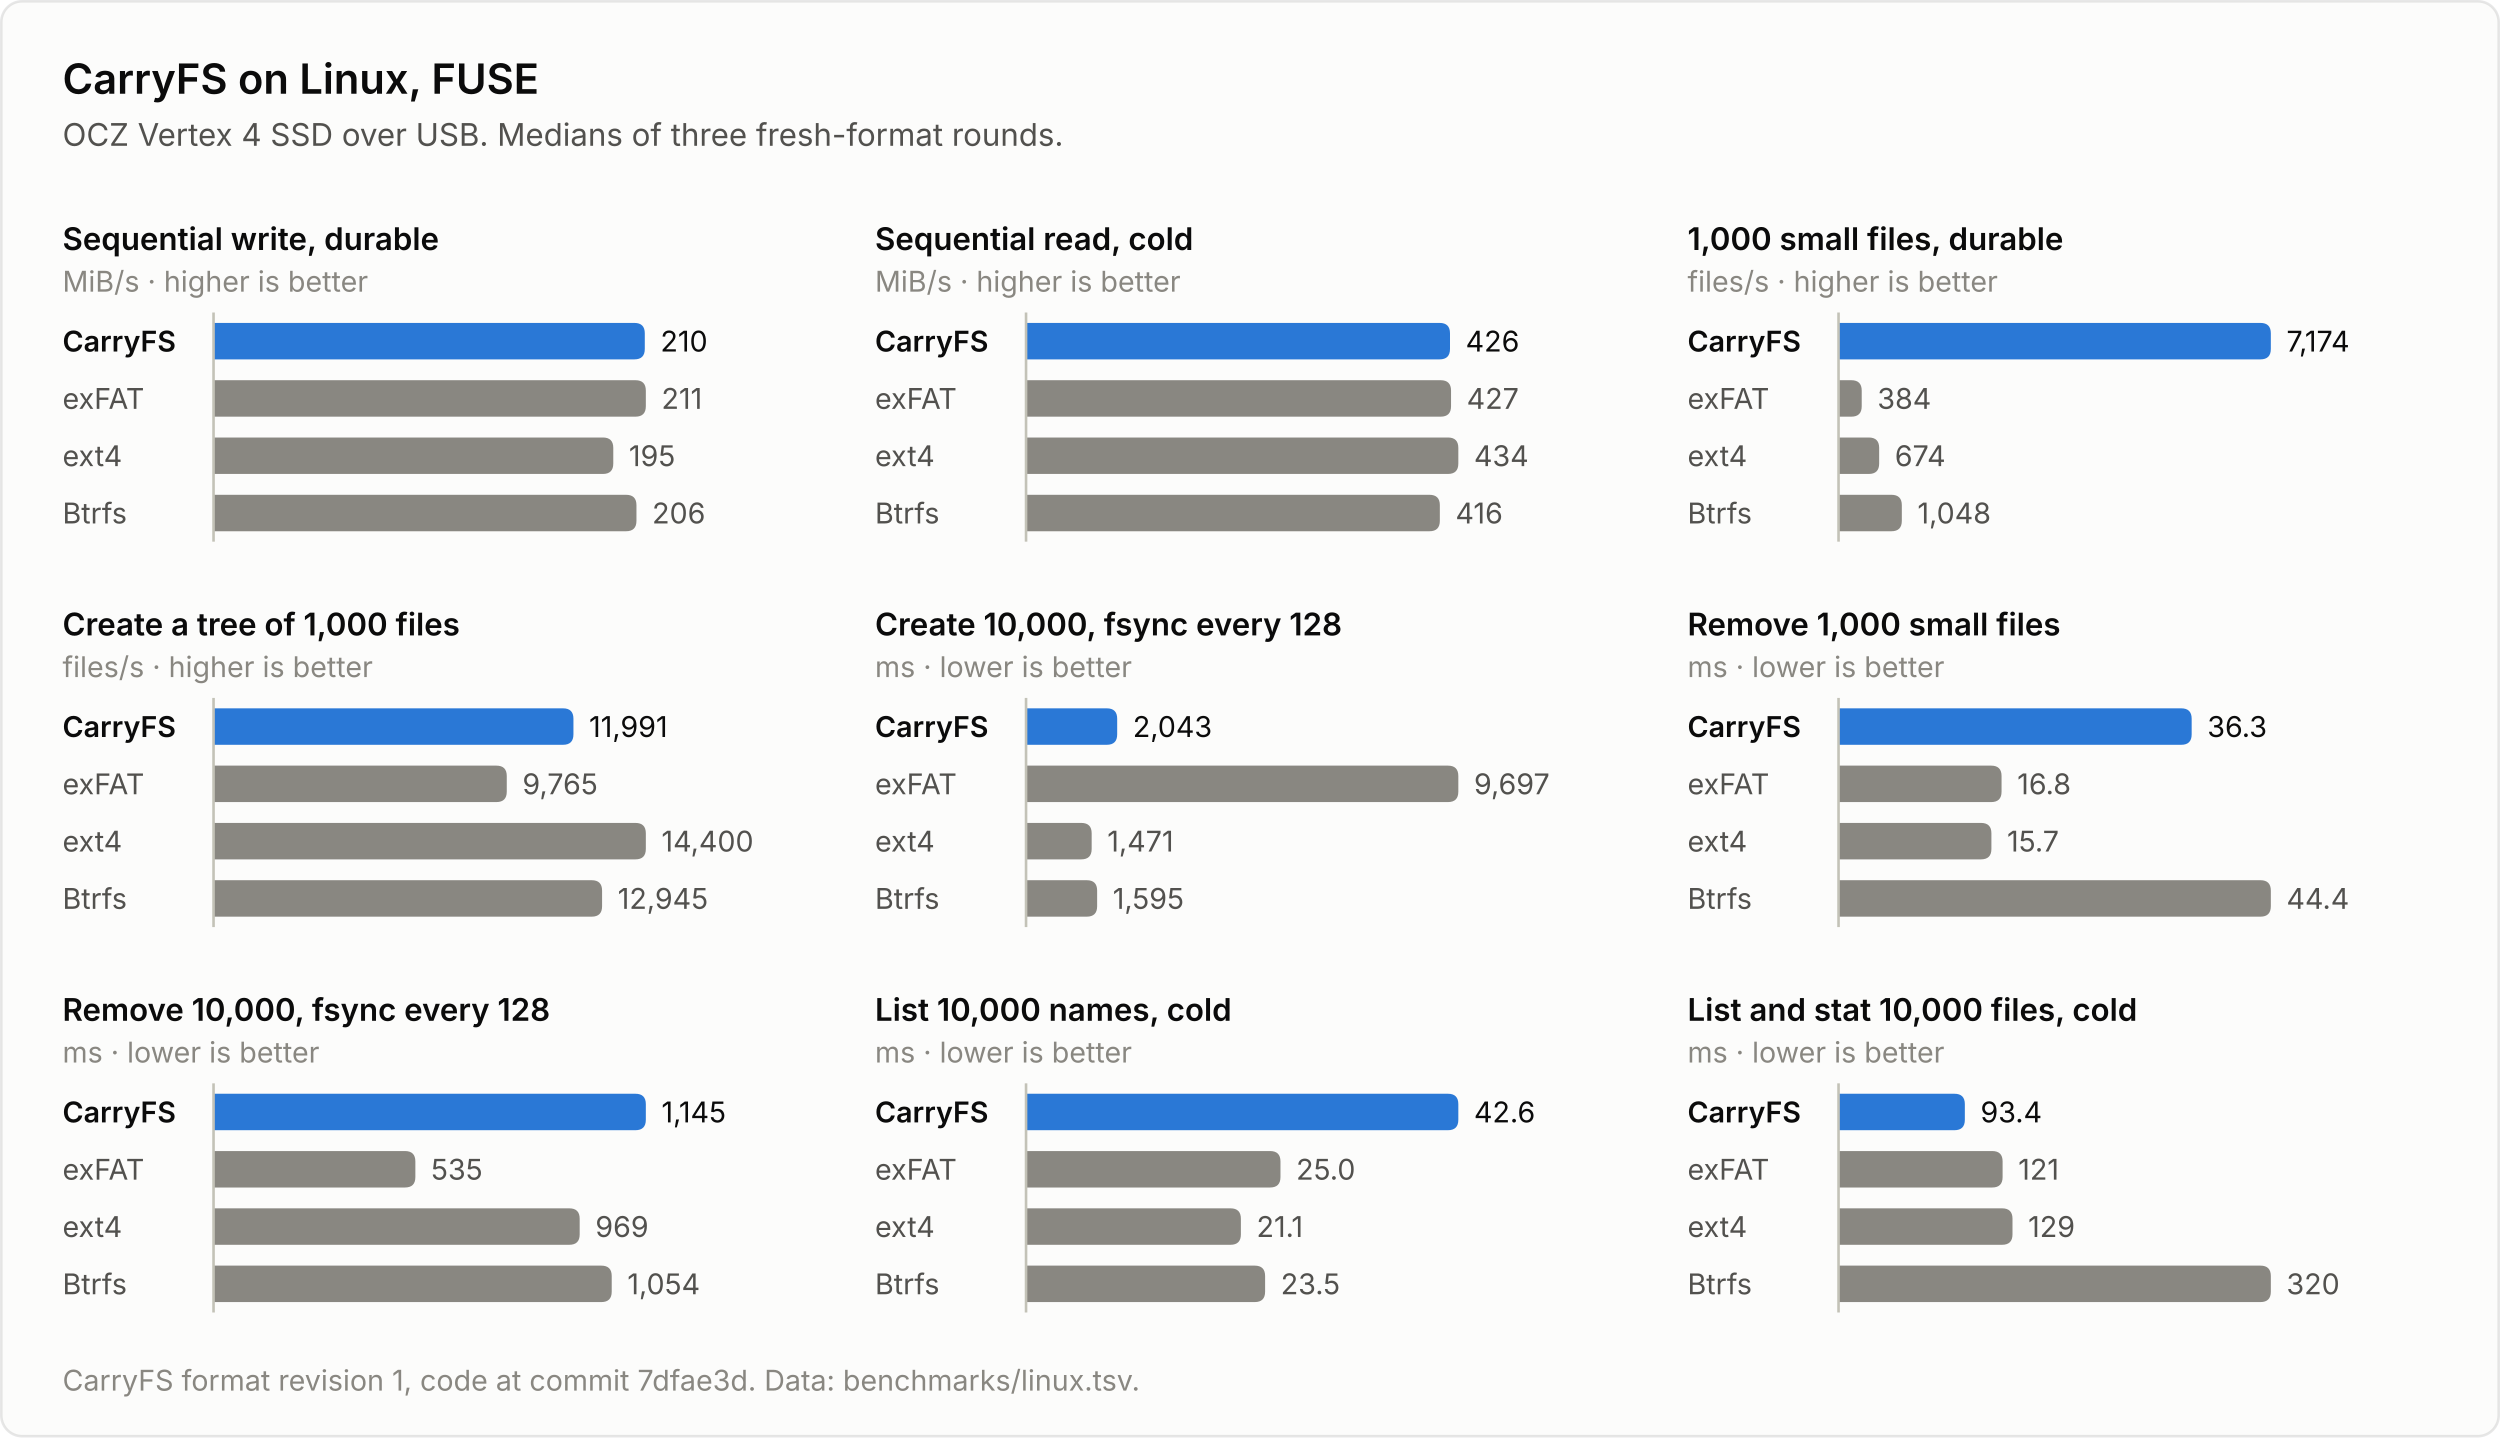
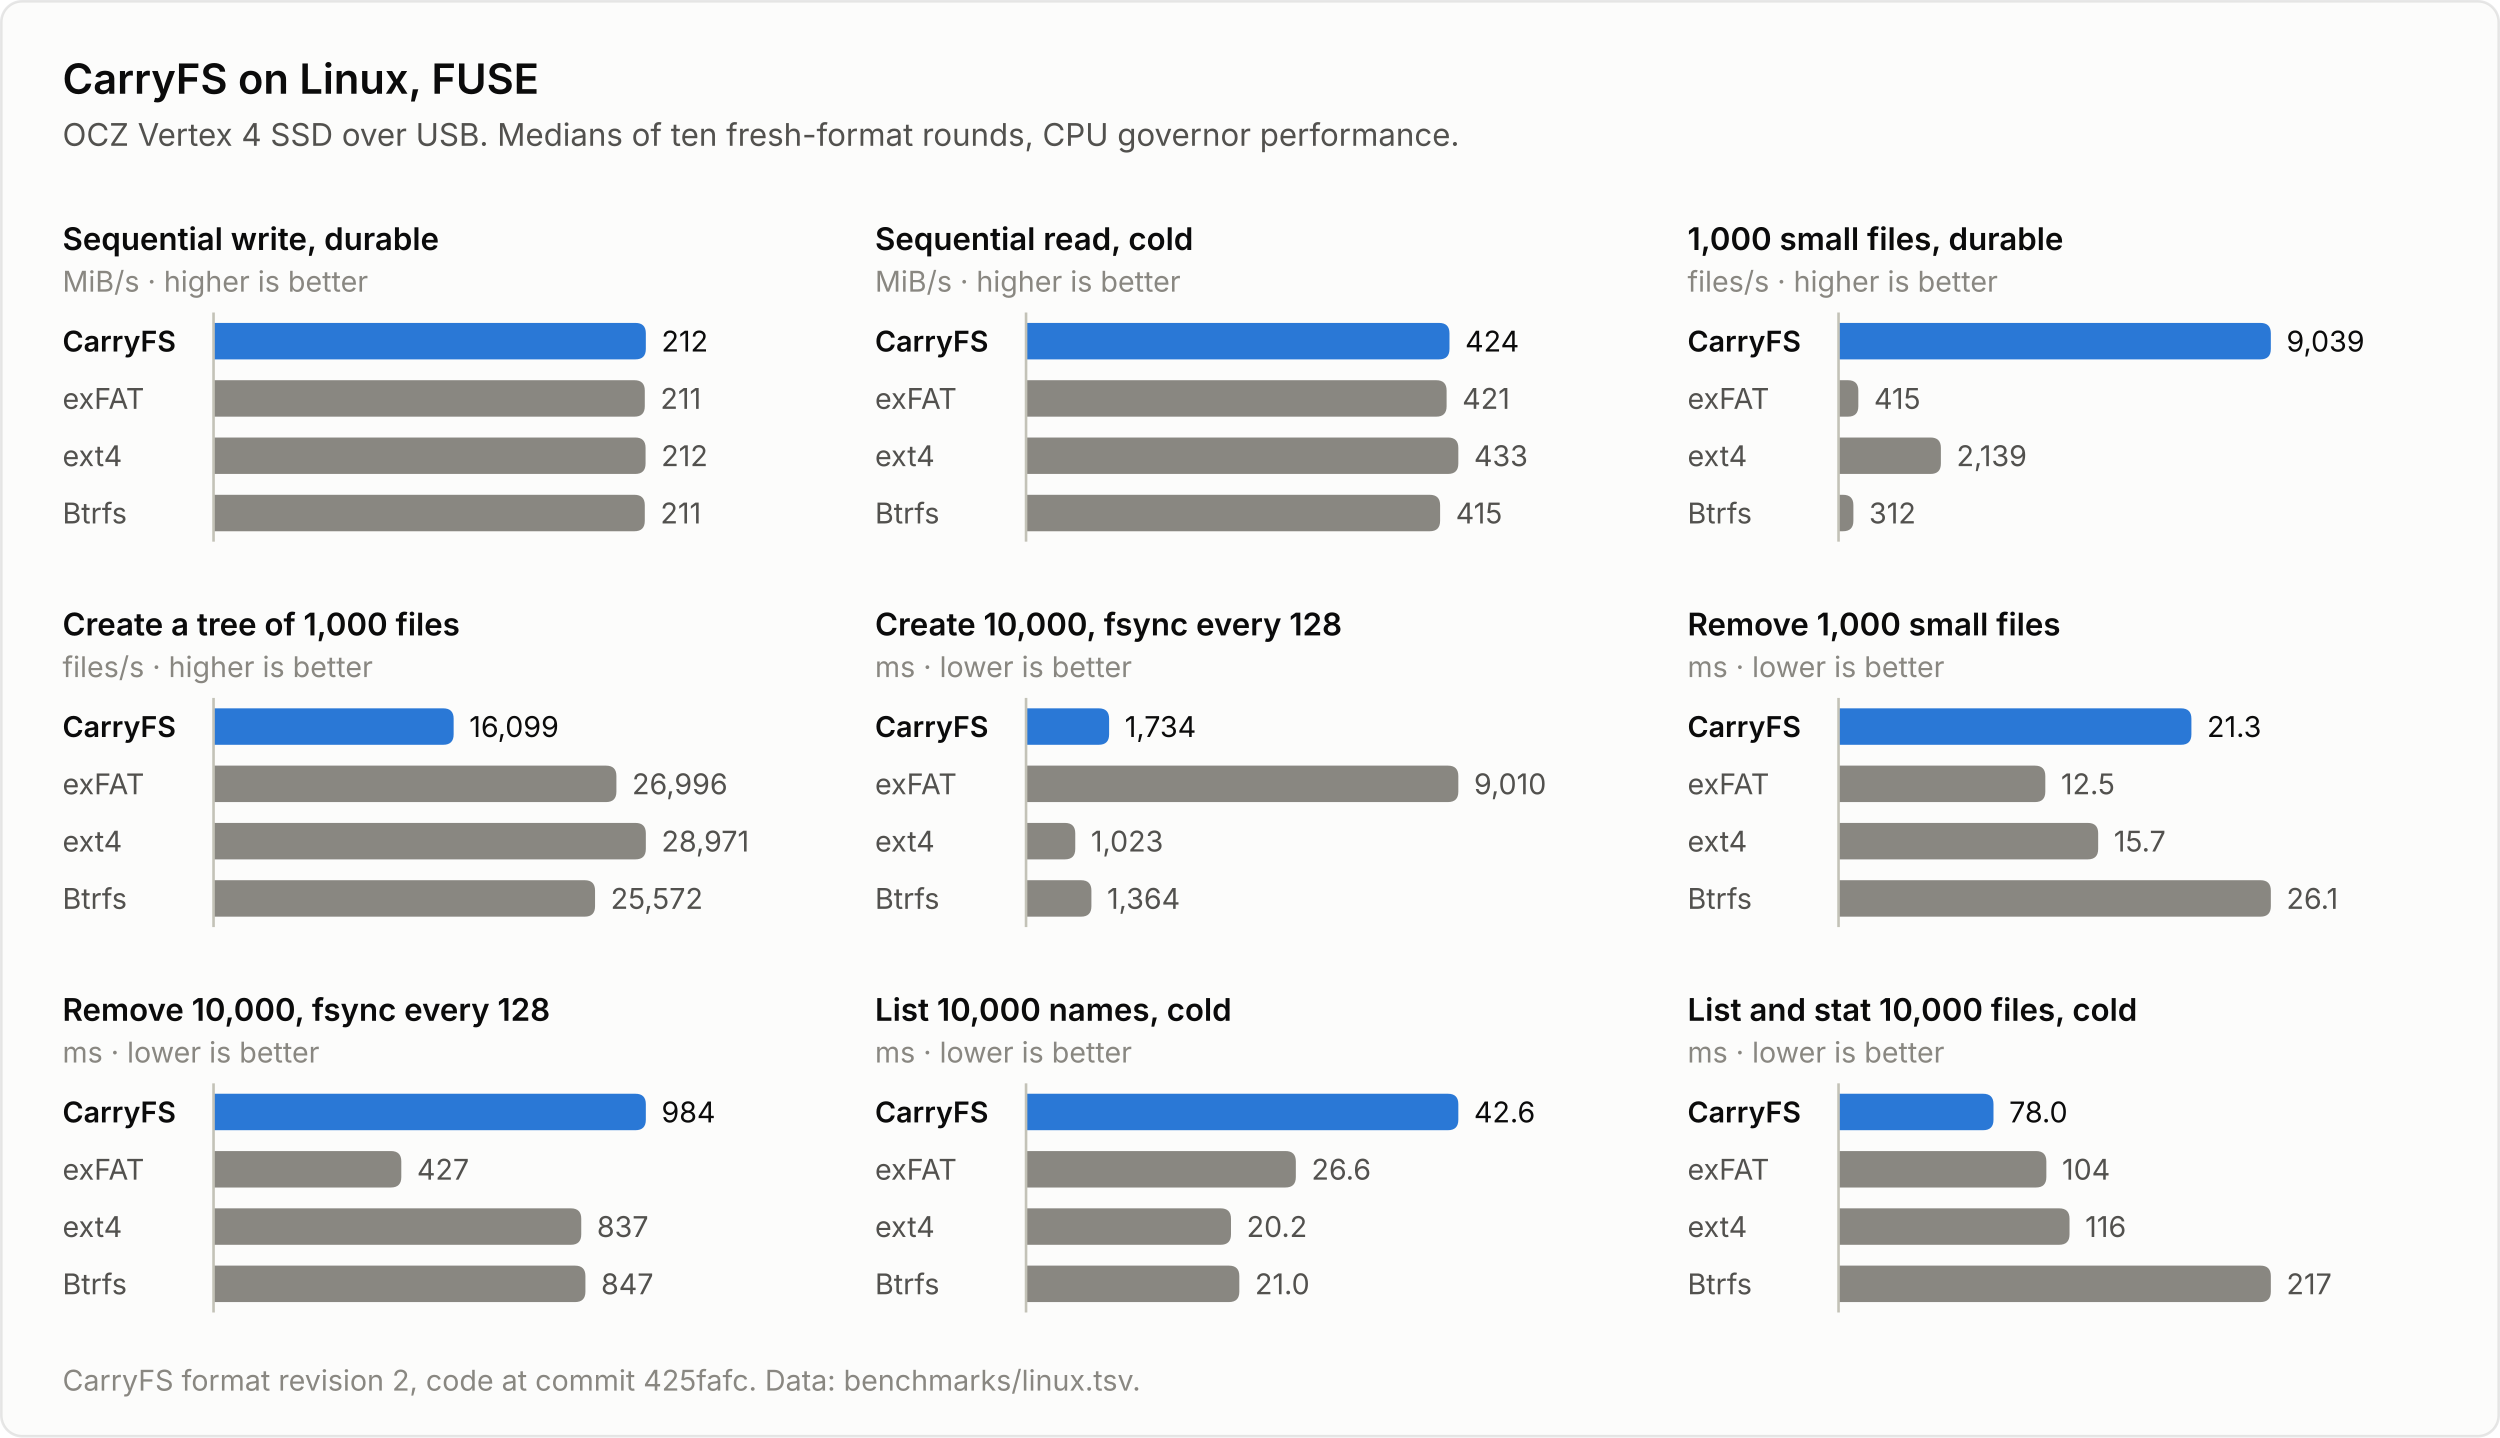
<svg xmlns="http://www.w3.org/2000/svg" viewBox="0 0 960 552" width="960" height="552" role="img" font-family="system-ui, -apple-system, 'Segoe UI', sans-serif">
  <rect x="0.5" y="0.5" width="959" height="551" rx="8" fill="#fcfcfb" stroke="rgba(11,11,11,0.10)" />
  <text x="24.0" y="36.0" font-size="16" font-weight="600" text-anchor="start" fill="#0b0b0b">CarryFS on Linux, FUSE</text>
-   <text x="24.0" y="56.0" font-size="12" font-weight="400" text-anchor="start" fill="#52514e">OCZ Vertex 4 SSD over USB. Medians of three fresh-format rounds.</text>
+   <text x="24.0" y="56.0" font-size="12" font-weight="400" text-anchor="start" fill="#52514e">OCZ Vertex 4 SSD over USB. Medians of ten fresh-format rounds, CPU governor performance.</text>
  <text x="24.0" y="96.0" font-size="12" font-weight="600" text-anchor="start" fill="#0b0b0b">Sequential write, durable</text>
  <text x="24.0" y="112.0" font-size="11" font-weight="400" text-anchor="start" fill="#898781">MiB/s · higher is better</text>
  <text x="24.0" y="135.0" font-size="11" font-weight="600" text-anchor="start" fill="#0b0b0b">CarryFS</text>
-   <path fill="#2a78d6" d="M82.0,124.0H243.6Q247.6,124.0 247.6,128.0V134.0Q247.6,138.0 243.6,138.0H82.0Z" />
-   <text x="253.6" y="135.0" font-size="11" font-weight="400" text-anchor="start" fill="#0b0b0b">210</text>
+   <path fill="#2a78d6" d="M82.0,124.0H244.0Q248.0,124.0 248.0,128.0V134.0Q248.0,138.0 244.0,138.0H82.0Z" />
+   <text x="254.0" y="135.0" font-size="11" font-weight="400" text-anchor="start" fill="#0b0b0b">212</text>
  <text x="24.0" y="157.0" font-size="11" font-weight="400" text-anchor="start" fill="#52514e">exFAT</text>
-   <path fill="#898781" d="M82.0,146.0H244.0Q248.0,146.0 248.0,150.0V156.0Q248.0,160.0 244.0,160.0H82.0Z" />
-   <text x="254.0" y="157.0" font-size="11" font-weight="400" text-anchor="start" fill="#52514e">211</text>
+   <path fill="#898781" d="M82.0,146.0H243.6Q247.6,146.0 247.6,150.0V156.0Q247.6,160.0 243.6,160.0H82.0Z" />
+   <text x="253.6" y="157.0" font-size="11" font-weight="400" text-anchor="start" fill="#52514e">211</text>
  <text x="24.0" y="179.0" font-size="11" font-weight="400" text-anchor="start" fill="#52514e">ext4</text>
-   <path fill="#898781" d="M82.0,168.0H231.5Q235.5,168.0 235.5,172.0V178.0Q235.5,182.0 231.5,182.0H82.0Z" />
-   <text x="241.5" y="179.0" font-size="11" font-weight="400" text-anchor="start" fill="#52514e">195</text>
+   <path fill="#898781" d="M82.0,168.0H243.9Q247.9,168.0 247.9,172.0V178.0Q247.9,182.0 243.9,182.0H82.0Z" />
+   <text x="253.9" y="179.0" font-size="11" font-weight="400" text-anchor="start" fill="#52514e">212</text>
  <text x="24.0" y="201.0" font-size="11" font-weight="400" text-anchor="start" fill="#52514e">Btrfs</text>
-   <path fill="#898781" d="M82.0,190.0H240.4Q244.4,190.0 244.4,194.0V200.0Q244.4,204.0 240.4,204.0H82.0Z" />
-   <text x="250.4" y="201.0" font-size="11" font-weight="400" text-anchor="start" fill="#52514e">206</text>
+   <path fill="#898781" d="M82.0,190.0H243.6Q247.6,190.0 247.6,194.0V200.0Q247.6,204.0 243.6,204.0H82.0Z" />
+   <text x="253.6" y="201.0" font-size="11" font-weight="400" text-anchor="start" fill="#52514e">211</text>
  <line x1="82.0" x2="82.0" y1="120.0" y2="208.0" stroke="#c3c2b7" />
  <text x="336.0" y="96.0" font-size="12" font-weight="600" text-anchor="start" fill="#0b0b0b">Sequential read, cold</text>
  <text x="336.0" y="112.0" font-size="11" font-weight="400" text-anchor="start" fill="#898781">MiB/s · higher is better</text>
  <text x="336.0" y="135.0" font-size="11" font-weight="600" text-anchor="start" fill="#0b0b0b">CarryFS</text>
-   <path fill="#2a78d6" d="M394.0,124.0H552.8Q556.8,124.0 556.8,128.0V134.0Q556.8,138.0 552.8,138.0H394.0Z" />
-   <text x="562.8" y="135.0" font-size="11" font-weight="400" text-anchor="start" fill="#0b0b0b">426</text>
+   <path fill="#2a78d6" d="M394.0,124.0H552.6Q556.6,124.0 556.6,128.0V134.0Q556.6,138.0 552.6,138.0H394.0Z" />
+   <text x="562.6" y="135.0" font-size="11" font-weight="400" text-anchor="start" fill="#0b0b0b">424</text>
  <text x="336.0" y="157.0" font-size="11" font-weight="400" text-anchor="start" fill="#52514e">exFAT</text>
-   <path fill="#898781" d="M394.0,146.0H553.2Q557.2,146.0 557.2,150.0V156.0Q557.2,160.0 553.2,160.0H394.0Z" />
-   <text x="563.2" y="157.0" font-size="11" font-weight="400" text-anchor="start" fill="#52514e">427</text>
+   <path fill="#898781" d="M394.0,146.0H551.5Q555.5,146.0 555.5,150.0V156.0Q555.5,160.0 551.5,160.0H394.0Z" />
+   <text x="561.5" y="157.0" font-size="11" font-weight="400" text-anchor="start" fill="#52514e">421</text>
  <text x="336.0" y="179.0" font-size="11" font-weight="400" text-anchor="start" fill="#52514e">ext4</text>
  <path fill="#898781" d="M394.0,168.0H556.0Q560.0,168.0 560.0,172.0V178.0Q560.0,182.0 556.0,182.0H394.0Z" />
-   <text x="566.0" y="179.0" font-size="11" font-weight="400" text-anchor="start" fill="#52514e">434</text>
+   <text x="566.0" y="179.0" font-size="11" font-weight="400" text-anchor="start" fill="#52514e">433</text>
  <text x="336.0" y="201.0" font-size="11" font-weight="400" text-anchor="start" fill="#52514e">Btrfs</text>
-   <path fill="#898781" d="M394.0,190.0H548.9Q552.9,190.0 552.9,194.0V200.0Q552.9,204.0 548.9,204.0H394.0Z" />
-   <text x="558.9" y="201.0" font-size="11" font-weight="400" text-anchor="start" fill="#52514e">416</text>
+   <path fill="#898781" d="M394.0,190.0H549.0Q553.0,190.0 553.0,194.0V200.0Q553.0,204.0 549.0,204.0H394.0Z" />
+   <text x="559.0" y="201.0" font-size="11" font-weight="400" text-anchor="start" fill="#52514e">415</text>
  <line x1="394.0" x2="394.0" y1="120.0" y2="208.0" stroke="#c3c2b7" />
  <text x="648.0" y="96.0" font-size="12" font-weight="600" text-anchor="start" fill="#0b0b0b">1,000 small files, durable</text>
  <text x="648.0" y="112.0" font-size="11" font-weight="400" text-anchor="start" fill="#898781">files/s · higher is better</text>
  <text x="648.0" y="135.0" font-size="11" font-weight="600" text-anchor="start" fill="#0b0b0b">CarryFS</text>
  <path fill="#2a78d6" d="M706.0,124.0H868.0Q872.0,124.0 872.0,128.0V134.0Q872.0,138.0 868.0,138.0H706.0Z" />
-   <text x="878.0" y="135.0" font-size="11" font-weight="400" text-anchor="start" fill="#0b0b0b">7,174</text>
+   <text x="878.0" y="135.0" font-size="11" font-weight="400" text-anchor="start" fill="#0b0b0b">9,039</text>
  <text x="648.0" y="157.0" font-size="11" font-weight="400" text-anchor="start" fill="#52514e">exFAT</text>
-   <path fill="#898781" d="M706.0,146.0H710.9Q714.9,146.0 714.9,150.0V156.0Q714.9,160.0 710.9,160.0H706.0Z" />
-   <text x="720.9" y="157.0" font-size="11" font-weight="400" text-anchor="start" fill="#52514e">384</text>
+   <path fill="#898781" d="M706.0,146.0H709.6Q713.6,146.0 713.6,150.0V156.0Q713.6,160.0 709.6,160.0H706.0Z" />
+   <text x="719.6" y="157.0" font-size="11" font-weight="400" text-anchor="start" fill="#52514e">415</text>
  <text x="648.0" y="179.0" font-size="11" font-weight="400" text-anchor="start" fill="#52514e">ext4</text>
-   <path fill="#898781" d="M706.0,168.0H717.6Q721.6,168.0 721.6,172.0V178.0Q721.6,182.0 717.6,182.0H706.0Z" />
-   <text x="727.6" y="179.0" font-size="11" font-weight="400" text-anchor="start" fill="#52514e">674</text>
+   <path fill="#898781" d="M706.0,168.0H741.3Q745.3,168.0 745.3,172.0V178.0Q745.3,182.0 741.3,182.0H706.0Z" />
+   <text x="751.3" y="179.0" font-size="11" font-weight="400" text-anchor="start" fill="#52514e">2,139</text>
  <text x="648.0" y="201.0" font-size="11" font-weight="400" text-anchor="start" fill="#52514e">Btrfs</text>
-   <path fill="#898781" d="M706.0,190.0H726.3Q730.3,190.0 730.3,194.0V200.0Q730.3,204.0 726.3,204.0H706.0Z" />
-   <text x="736.3" y="201.0" font-size="11" font-weight="400" text-anchor="start" fill="#52514e">1,048</text>
+   <path fill="#898781" d="M706.0,190.0H707.7Q711.7,190.0 711.7,194.0V200.0Q711.7,204.0 707.7,204.0H706.0Z" />
+   <text x="717.7" y="201.0" font-size="11" font-weight="400" text-anchor="start" fill="#52514e">312</text>
  <line x1="706.0" x2="706.0" y1="120.0" y2="208.0" stroke="#c3c2b7" />
  <text x="24.0" y="244.0" font-size="12" font-weight="600" text-anchor="start" fill="#0b0b0b">Create a tree of 1,000 files</text>
  <text x="24.0" y="260.0" font-size="11" font-weight="400" text-anchor="start" fill="#898781">files/s · higher is better</text>
  <text x="24.0" y="283.0" font-size="11" font-weight="600" text-anchor="start" fill="#0b0b0b">CarryFS</text>
-   <path fill="#2a78d6" d="M82.0,272.0H216.2Q220.2,272.0 220.2,276.0V282.0Q220.2,286.0 216.2,286.0H82.0Z" />
-   <text x="226.2" y="283.0" font-size="11" font-weight="400" text-anchor="start" fill="#0b0b0b">11,991</text>
+   <path fill="#2a78d6" d="M82.0,272.0H170.2Q174.2,272.0 174.2,276.0V282.0Q174.2,286.0 170.2,286.0H82.0Z" />
+   <text x="180.2" y="283.0" font-size="11" font-weight="400" text-anchor="start" fill="#0b0b0b">16,099</text>
  <text x="24.0" y="305.0" font-size="11" font-weight="400" text-anchor="start" fill="#52514e">exFAT</text>
-   <path fill="#898781" d="M82.0,294.0H190.6Q194.6,294.0 194.6,298.0V304.0Q194.6,308.0 190.6,308.0H82.0Z" />
-   <text x="200.6" y="305.0" font-size="11" font-weight="400" text-anchor="start" fill="#52514e">9,765</text>
+   <path fill="#898781" d="M82.0,294.0H232.7Q236.7,294.0 236.7,298.0V304.0Q236.7,308.0 232.7,308.0H82.0Z" />
+   <text x="242.7" y="305.0" font-size="11" font-weight="400" text-anchor="start" fill="#52514e">26,996</text>
  <text x="24.0" y="327.0" font-size="11" font-weight="400" text-anchor="start" fill="#52514e">ext4</text>
  <path fill="#898781" d="M82.0,316.0H244.0Q248.0,316.0 248.0,320.0V326.0Q248.0,330.0 244.0,330.0H82.0Z" />
-   <text x="254.0" y="327.0" font-size="11" font-weight="400" text-anchor="start" fill="#52514e">14,400</text>
+   <text x="254.0" y="327.0" font-size="11" font-weight="400" text-anchor="start" fill="#52514e">28,971</text>
  <text x="24.0" y="349.0" font-size="11" font-weight="400" text-anchor="start" fill="#52514e">Btrfs</text>
-   <path fill="#898781" d="M82.0,338.0H227.2Q231.2,338.0 231.2,342.0V348.0Q231.2,352.0 227.2,352.0H82.0Z" />
-   <text x="237.2" y="349.0" font-size="11" font-weight="400" text-anchor="start" fill="#52514e">12,945</text>
+   <path fill="#898781" d="M82.0,338.0H224.5Q228.5,338.0 228.5,342.0V348.0Q228.5,352.0 224.5,352.0H82.0Z" />
+   <text x="234.5" y="349.0" font-size="11" font-weight="400" text-anchor="start" fill="#52514e">25,572</text>
  <line x1="82.0" x2="82.0" y1="268.0" y2="356.0" stroke="#c3c2b7" />
  <text x="336.0" y="244.0" font-size="12" font-weight="600" text-anchor="start" fill="#0b0b0b">Create 10,000, fsync every 128</text>
  <text x="336.0" y="260.0" font-size="11" font-weight="400" text-anchor="start" fill="#898781">ms · lower is better</text>
  <text x="336.0" y="283.0" font-size="11" font-weight="600" text-anchor="start" fill="#0b0b0b">CarryFS</text>
-   <path fill="#2a78d6" d="M394.0,272.0H425.0Q429.0,272.0 429.0,276.0V282.0Q429.0,286.0 425.0,286.0H394.0Z" />
-   <text x="435.0" y="283.0" font-size="11" font-weight="400" text-anchor="start" fill="#0b0b0b">2,043</text>
+   <path fill="#2a78d6" d="M394.0,272.0H421.9Q425.9,272.0 425.9,276.0V282.0Q425.9,286.0 421.9,286.0H394.0Z" />
+   <text x="431.9" y="283.0" font-size="11" font-weight="400" text-anchor="start" fill="#0b0b0b">1,734</text>
  <text x="336.0" y="305.0" font-size="11" font-weight="400" text-anchor="start" fill="#52514e">exFAT</text>
  <path fill="#898781" d="M394.0,294.0H556.0Q560.0,294.0 560.0,298.0V304.0Q560.0,308.0 556.0,308.0H394.0Z" />
-   <text x="566.0" y="305.0" font-size="11" font-weight="400" text-anchor="start" fill="#52514e">9,697</text>
+   <text x="566.0" y="305.0" font-size="11" font-weight="400" text-anchor="start" fill="#52514e">9,010</text>
  <text x="336.0" y="327.0" font-size="11" font-weight="400" text-anchor="start" fill="#52514e">ext4</text>
-   <path fill="#898781" d="M394.0,316.0H415.2Q419.2,316.0 419.2,320.0V326.0Q419.2,330.0 415.2,330.0H394.0Z" />
-   <text x="425.2" y="327.0" font-size="11" font-weight="400" text-anchor="start" fill="#52514e">1,471</text>
+   <path fill="#898781" d="M394.0,316.0H408.9Q412.9,316.0 412.9,320.0V326.0Q412.9,330.0 408.9,330.0H394.0Z" />
+   <text x="418.9" y="327.0" font-size="11" font-weight="400" text-anchor="start" fill="#52514e">1,023</text>
  <text x="336.0" y="349.0" font-size="11" font-weight="400" text-anchor="start" fill="#52514e">Btrfs</text>
-   <path fill="#898781" d="M394.0,338.0H417.3Q421.3,338.0 421.3,342.0V348.0Q421.3,352.0 417.3,352.0H394.0Z" />
-   <text x="427.3" y="349.0" font-size="11" font-weight="400" text-anchor="start" fill="#52514e">1,595</text>
+   <path fill="#898781" d="M394.0,338.0H415.1Q419.1,338.0 419.1,342.0V348.0Q419.1,352.0 415.1,352.0H394.0Z" />
+   <text x="425.1" y="349.0" font-size="11" font-weight="400" text-anchor="start" fill="#52514e">1,364</text>
  <line x1="394.0" x2="394.0" y1="268.0" y2="356.0" stroke="#c3c2b7" />
  <text x="648.0" y="244.0" font-size="12" font-weight="600" text-anchor="start" fill="#0b0b0b">Remove 1,000 small files</text>
  <text x="648.0" y="260.0" font-size="11" font-weight="400" text-anchor="start" fill="#898781">ms · lower is better</text>
  <text x="648.0" y="283.0" font-size="11" font-weight="600" text-anchor="start" fill="#0b0b0b">CarryFS</text>
-   <path fill="#2a78d6" d="M706.0,272.0H837.6Q841.6,272.0 841.6,276.0V282.0Q841.6,286.0 837.6,286.0H706.0Z" />
-   <text x="847.6" y="283.0" font-size="11" font-weight="400" text-anchor="start" fill="#0b0b0b">36.3</text>
+   <path fill="#2a78d6" d="M706.0,272.0H837.5Q841.5,272.0 841.5,276.0V282.0Q841.5,286.0 837.5,286.0H706.0Z" />
+   <text x="847.5" y="283.0" font-size="11" font-weight="400" text-anchor="start" fill="#0b0b0b">21.3</text>
  <text x="648.0" y="305.0" font-size="11" font-weight="400" text-anchor="start" fill="#52514e">exFAT</text>
-   <path fill="#898781" d="M706.0,294.0H764.6Q768.6,294.0 768.6,298.0V304.0Q768.6,308.0 764.6,308.0H706.0Z" />
-   <text x="774.6" y="305.0" font-size="11" font-weight="400" text-anchor="start" fill="#52514e">16.8</text>
+   <path fill="#898781" d="M706.0,294.0H781.4Q785.4,294.0 785.4,298.0V304.0Q785.4,308.0 781.4,308.0H706.0Z" />
+   <text x="791.4" y="305.0" font-size="11" font-weight="400" text-anchor="start" fill="#52514e">12.5</text>
  <text x="648.0" y="327.0" font-size="11" font-weight="400" text-anchor="start" fill="#52514e">ext4</text>
-   <path fill="#898781" d="M706.0,316.0H760.7Q764.7,316.0 764.7,320.0V326.0Q764.7,330.0 760.7,330.0H706.0Z" />
-   <text x="770.7" y="327.0" font-size="11" font-weight="400" text-anchor="start" fill="#52514e">15.7</text>
+   <path fill="#898781" d="M706.0,316.0H801.7Q805.7,316.0 805.7,320.0V326.0Q805.7,330.0 801.7,330.0H706.0Z" />
+   <text x="811.7" y="327.0" font-size="11" font-weight="400" text-anchor="start" fill="#52514e">15.7</text>
  <text x="648.0" y="349.0" font-size="11" font-weight="400" text-anchor="start" fill="#52514e">Btrfs</text>
  <path fill="#898781" d="M706.0,338.0H868.0Q872.0,338.0 872.0,342.0V348.0Q872.0,352.0 868.0,352.0H706.0Z" />
-   <text x="878.0" y="349.0" font-size="11" font-weight="400" text-anchor="start" fill="#52514e">44.4</text>
+   <text x="878.0" y="349.0" font-size="11" font-weight="400" text-anchor="start" fill="#52514e">26.1</text>
  <line x1="706.0" x2="706.0" y1="268.0" y2="356.0" stroke="#c3c2b7" />
  <text x="24.0" y="392.0" font-size="12" font-weight="600" text-anchor="start" fill="#0b0b0b">Remove 10,000, fsync every 128</text>
  <text x="24.0" y="408.0" font-size="11" font-weight="400" text-anchor="start" fill="#898781">ms · lower is better</text>
  <text x="24.0" y="431.0" font-size="11" font-weight="600" text-anchor="start" fill="#0b0b0b">CarryFS</text>
  <path fill="#2a78d6" d="M82.0,420.0H244.0Q248.0,420.0 248.0,424.0V430.0Q248.0,434.0 244.0,434.0H82.0Z" />
-   <text x="254.0" y="431.0" font-size="11" font-weight="400" text-anchor="start" fill="#0b0b0b">1,145</text>
+   <text x="254.0" y="431.0" font-size="11" font-weight="400" text-anchor="start" fill="#0b0b0b">984</text>
  <text x="24.0" y="453.0" font-size="11" font-weight="400" text-anchor="start" fill="#52514e">exFAT</text>
-   <path fill="#898781" d="M82.0,442.0H155.5Q159.5,442.0 159.5,446.0V452.0Q159.5,456.0 155.5,456.0H82.0Z" />
-   <text x="165.5" y="453.0" font-size="11" font-weight="400" text-anchor="start" fill="#52514e">535</text>
+   <path fill="#898781" d="M82.0,442.0H150.1Q154.1,442.0 154.1,446.0V452.0Q154.1,456.0 150.1,456.0H82.0Z" />
+   <text x="160.1" y="453.0" font-size="11" font-weight="400" text-anchor="start" fill="#52514e">427</text>
  <text x="24.0" y="475.0" font-size="11" font-weight="400" text-anchor="start" fill="#52514e">ext4</text>
-   <path fill="#898781" d="M82.0,464.0H218.6Q222.6,464.0 222.6,468.0V474.0Q222.6,478.0 218.6,478.0H82.0Z" />
-   <text x="228.6" y="475.0" font-size="11" font-weight="400" text-anchor="start" fill="#52514e">969</text>
+   <path fill="#898781" d="M82.0,464.0H219.2Q223.2,464.0 223.2,468.0V474.0Q223.2,478.0 219.2,478.0H82.0Z" />
+   <text x="229.2" y="475.0" font-size="11" font-weight="400" text-anchor="start" fill="#52514e">837</text>
  <text x="24.0" y="497.0" font-size="11" font-weight="400" text-anchor="start" fill="#52514e">Btrfs</text>
-   <path fill="#898781" d="M82.0,486.0H230.9Q234.9,486.0 234.9,490.0V496.0Q234.9,500.0 230.9,500.0H82.0Z" />
-   <text x="240.9" y="497.0" font-size="11" font-weight="400" text-anchor="start" fill="#52514e">1,054</text>
+   <path fill="#898781" d="M82.0,486.0H220.8Q224.8,486.0 224.8,490.0V496.0Q224.8,500.0 220.8,500.0H82.0Z" />
+   <text x="230.8" y="497.0" font-size="11" font-weight="400" text-anchor="start" fill="#52514e">847</text>
  <line x1="82.0" x2="82.0" y1="416.0" y2="504.0" stroke="#c3c2b7" />
  <text x="336.0" y="392.0" font-size="12" font-weight="600" text-anchor="start" fill="#0b0b0b">List 10,000 names, cold</text>
  <text x="336.0" y="408.0" font-size="11" font-weight="400" text-anchor="start" fill="#898781">ms · lower is better</text>
  <text x="336.0" y="431.0" font-size="11" font-weight="600" text-anchor="start" fill="#0b0b0b">CarryFS</text>
  <path fill="#2a78d6" d="M394.0,420.0H556.0Q560.0,420.0 560.0,424.0V430.0Q560.0,434.0 556.0,434.0H394.0Z" />
  <text x="566.0" y="431.0" font-size="11" font-weight="400" text-anchor="start" fill="#0b0b0b">42.6</text>
  <text x="336.0" y="453.0" font-size="11" font-weight="400" text-anchor="start" fill="#52514e">exFAT</text>
-   <path fill="#898781" d="M394.0,442.0H487.7Q491.7,442.0 491.7,446.0V452.0Q491.7,456.0 487.7,456.0H394.0Z" />
-   <text x="497.7" y="453.0" font-size="11" font-weight="400" text-anchor="start" fill="#52514e">25.0</text>
+   <path fill="#898781" d="M394.0,442.0H493.6Q497.6,442.0 497.6,446.0V452.0Q497.6,456.0 493.6,456.0H394.0Z" />
+   <text x="503.6" y="453.0" font-size="11" font-weight="400" text-anchor="start" fill="#52514e">26.6</text>
  <text x="336.0" y="475.0" font-size="11" font-weight="400" text-anchor="start" fill="#52514e">ext4</text>
-   <path fill="#898781" d="M394.0,464.0H472.5Q476.5,464.0 476.5,468.0V474.0Q476.5,478.0 472.5,478.0H394.0Z" />
-   <text x="482.5" y="475.0" font-size="11" font-weight="400" text-anchor="start" fill="#52514e">21.1</text>
+   <path fill="#898781" d="M394.0,464.0H468.7Q472.7,464.0 472.7,468.0V474.0Q472.7,478.0 468.7,478.0H394.0Z" />
+   <text x="478.7" y="475.0" font-size="11" font-weight="400" text-anchor="start" fill="#52514e">20.2</text>
  <text x="336.0" y="497.0" font-size="11" font-weight="400" text-anchor="start" fill="#52514e">Btrfs</text>
-   <path fill="#898781" d="M394.0,486.0H481.8Q485.8,486.0 485.8,490.0V496.0Q485.8,500.0 481.8,500.0H394.0Z" />
-   <text x="491.8" y="497.0" font-size="11" font-weight="400" text-anchor="start" fill="#52514e">23.5</text>
+   <path fill="#898781" d="M394.0,486.0H471.9Q475.9,486.0 475.9,490.0V496.0Q475.9,500.0 471.9,500.0H394.0Z" />
+   <text x="481.9" y="497.0" font-size="11" font-weight="400" text-anchor="start" fill="#52514e">21.0</text>
  <line x1="394.0" x2="394.0" y1="416.0" y2="504.0" stroke="#c3c2b7" />
  <text x="648.0" y="392.0" font-size="12" font-weight="600" text-anchor="start" fill="#0b0b0b">List and stat 10,000 files, cold</text>
  <text x="648.0" y="408.0" font-size="11" font-weight="400" text-anchor="start" fill="#898781">ms · lower is better</text>
  <text x="648.0" y="431.0" font-size="11" font-weight="600" text-anchor="start" fill="#0b0b0b">CarryFS</text>
-   <path fill="#2a78d6" d="M706.0,420.0H750.5Q754.5,420.0 754.5,424.0V430.0Q754.5,434.0 750.5,434.0H706.0Z" />
-   <text x="760.5" y="431.0" font-size="11" font-weight="400" text-anchor="start" fill="#0b0b0b">93.4</text>
+   <path fill="#2a78d6" d="M706.0,420.0H761.5Q765.5,420.0 765.5,424.0V430.0Q765.5,434.0 761.5,434.0H706.0Z" />
+   <text x="771.5" y="431.0" font-size="11" font-weight="400" text-anchor="start" fill="#0b0b0b">78.0</text>
  <text x="648.0" y="453.0" font-size="11" font-weight="400" text-anchor="start" fill="#52514e">exFAT</text>
-   <path fill="#898781" d="M706.0,442.0H765.0Q769.0,442.0 769.0,446.0V452.0Q769.0,456.0 765.0,456.0H706.0Z" />
-   <text x="775.0" y="453.0" font-size="11" font-weight="400" text-anchor="start" fill="#52514e">121</text>
+   <path fill="#898781" d="M706.0,442.0H781.8Q785.8,442.0 785.8,446.0V452.0Q785.8,456.0 781.8,456.0H706.0Z" />
+   <text x="791.8" y="453.0" font-size="11" font-weight="400" text-anchor="start" fill="#52514e">104</text>
  <text x="648.0" y="475.0" font-size="11" font-weight="400" text-anchor="start" fill="#52514e">ext4</text>
-   <path fill="#898781" d="M706.0,464.0H768.8Q772.8,464.0 772.8,468.0V474.0Q772.8,478.0 768.8,478.0H706.0Z" />
-   <text x="778.8" y="475.0" font-size="11" font-weight="400" text-anchor="start" fill="#52514e">129</text>
+   <path fill="#898781" d="M706.0,464.0H790.7Q794.7,464.0 794.7,468.0V474.0Q794.7,478.0 790.7,478.0H706.0Z" />
+   <text x="800.7" y="475.0" font-size="11" font-weight="400" text-anchor="start" fill="#52514e">116</text>
  <text x="648.0" y="497.0" font-size="11" font-weight="400" text-anchor="start" fill="#52514e">Btrfs</text>
  <path fill="#898781" d="M706.0,486.0H868.0Q872.0,486.0 872.0,490.0V496.0Q872.0,500.0 868.0,500.0H706.0Z" />
-   <text x="878.0" y="497.0" font-size="11" font-weight="400" text-anchor="start" fill="#52514e">320</text>
+   <text x="878.0" y="497.0" font-size="11" font-weight="400" text-anchor="start" fill="#52514e">217</text>
  <line x1="706.0" x2="706.0" y1="416.0" y2="504.0" stroke="#c3c2b7" />
-   <text x="24.0" y="534.0" font-size="11" font-weight="400" text-anchor="start" fill="#898781">CarryFS format revision 1, code at commit 7dfae3d. Data: benchmarks/linux.tsv.</text>
+   <text x="24.0" y="534.0" font-size="11" font-weight="400" text-anchor="start" fill="#898781">CarryFS format revision 2, code at commit 425fafc. Data: benchmarks/linux.tsv.</text>
</svg>
